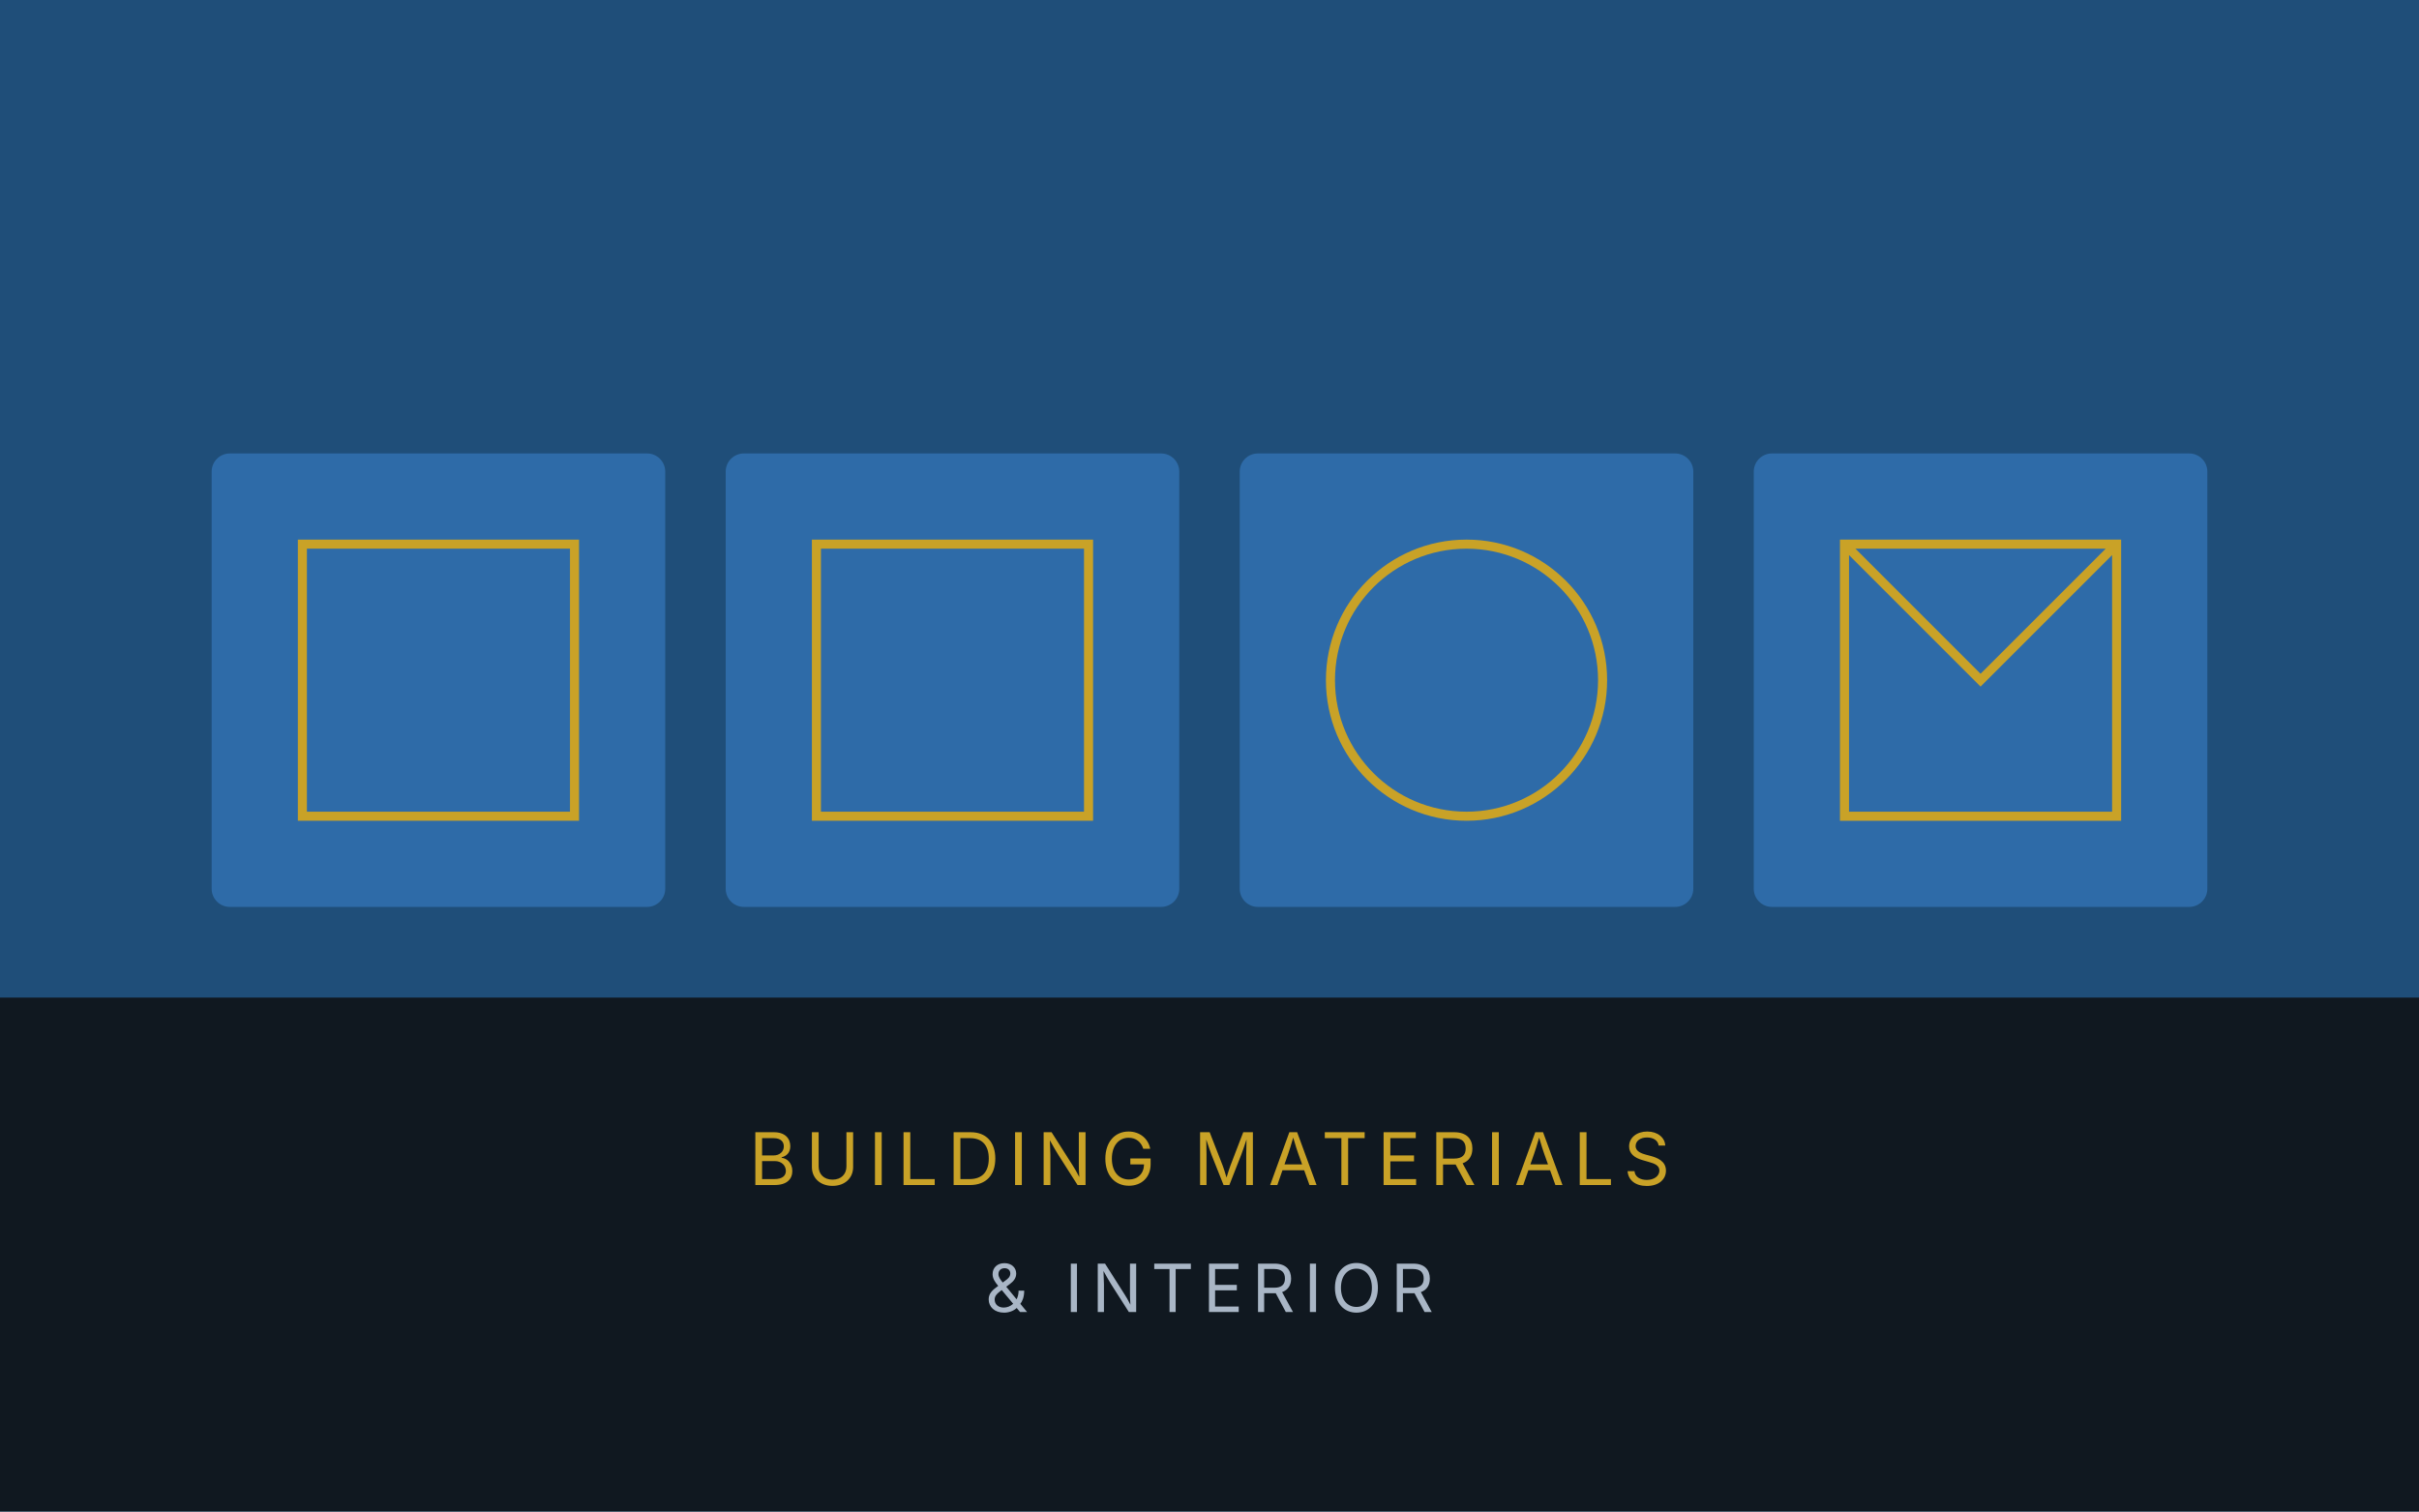
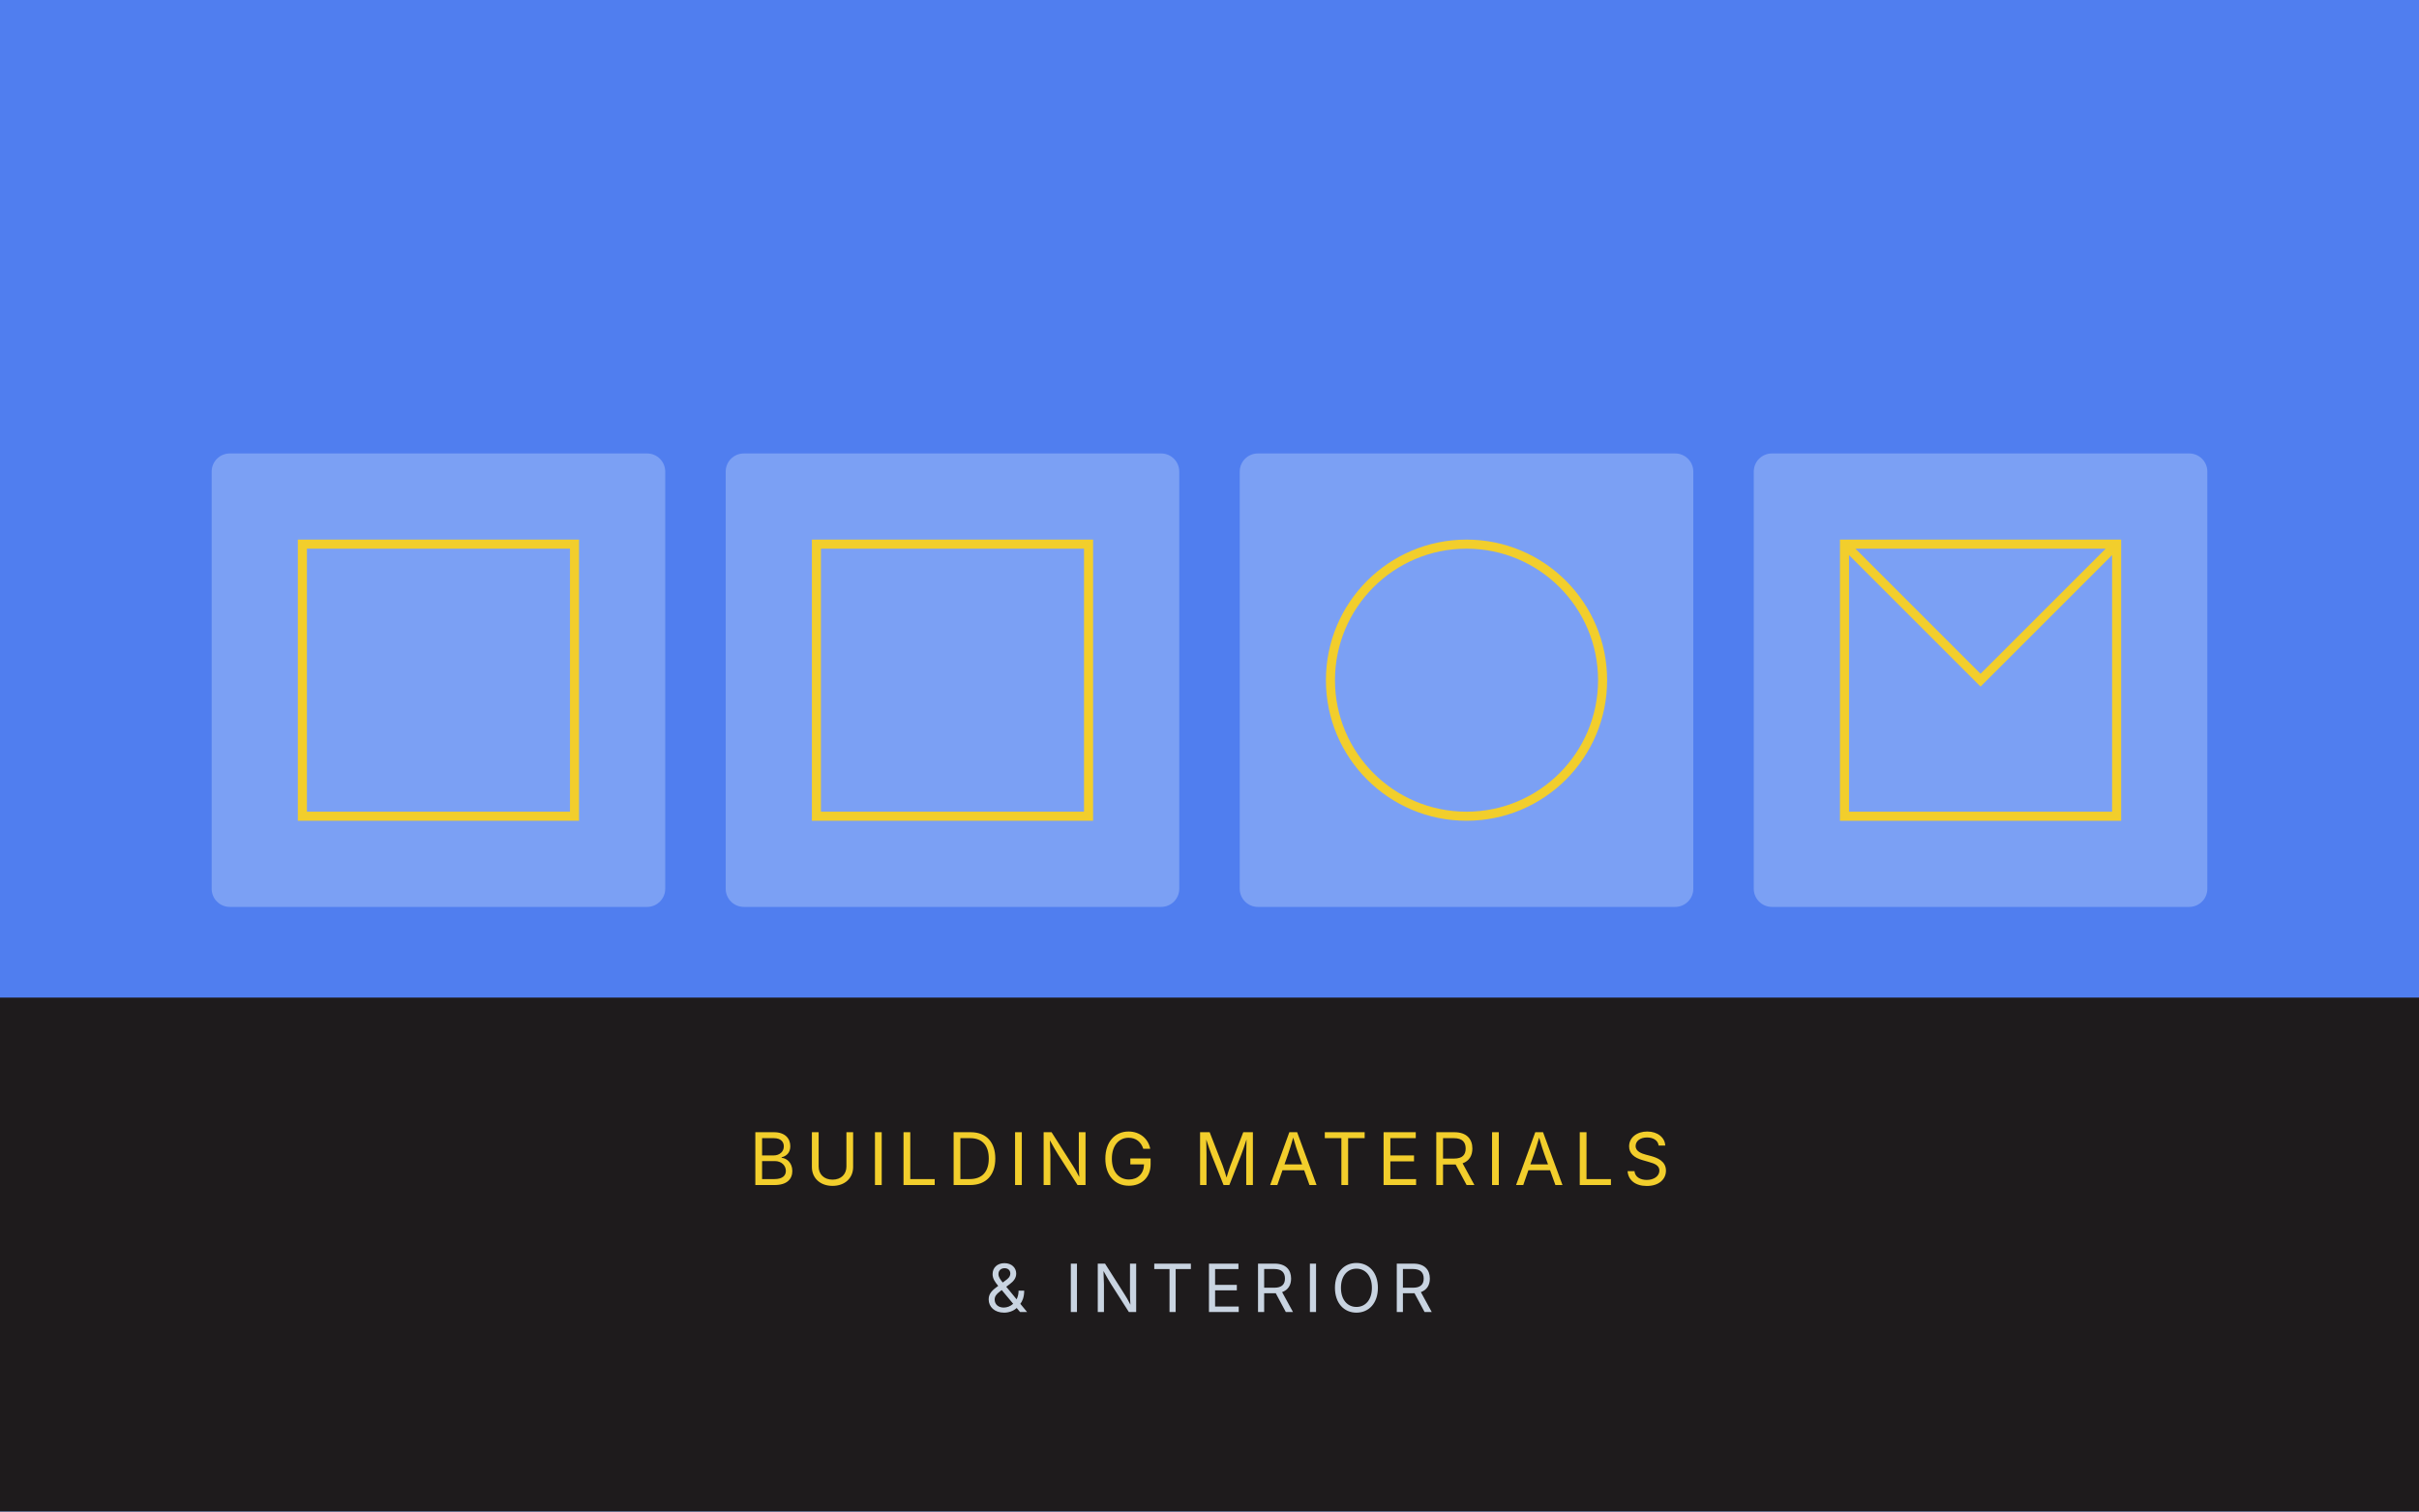
<svg xmlns="http://www.w3.org/2000/svg" width="800" height="500" viewBox="0 0 800 500" role="img" aria-label="Building materials and interior products">
-   <rect width="800" height="500" fill="#1F4E79" />
-   <g fill="#2E6BA8">
+   <rect width="800" height="500" fill="#507EEF" />
+   <g fill="#7BA0F4">
    <rect x="70" y="150" width="150" height="150" rx="6" />
    <rect x="240" y="150" width="150" height="150" rx="6" />
    <rect x="410" y="150" width="150" height="150" rx="6" />
    <rect x="580" y="150" width="150" height="150" rx="6" />
  </g>
-   <g stroke="#C9A227" stroke-width="3" fill="none">
+   <g stroke="#F2CE2C" stroke-width="3" fill="none">
    <rect x="100" y="180" width="90" height="90" />
    <rect x="270" y="180" width="90" height="90" />
    <circle cx="485" cy="225" r="45" />
    <path d="M610 180h90v90h-90z M610 180l45 45 45-45" />
  </g>
-   <rect y="330" width="800" height="170" fill="#101820" />
-   <text x="400" y="392" text-anchor="middle" font-family="Inter, Arial, sans-serif" font-size="24" fill="#C9A227" letter-spacing="3">BUILDING MATERIALS</text>
-   <text x="400" y="434" text-anchor="middle" font-family="Inter, Arial, sans-serif" font-size="22" fill="#A9B6C6" letter-spacing="3">&amp; INTERIOR</text>
+   <rect y="330" width="800" height="170" fill="#1E1B1C" />
+   <text x="400" y="392" text-anchor="middle" font-family="Inter, Arial, sans-serif" font-size="24" fill="#F2CE2C" letter-spacing="3">BUILDING MATERIALS</text>
+   <text x="400" y="434" text-anchor="middle" font-family="Inter, Arial, sans-serif" font-size="22" fill="#C9D4E1" letter-spacing="3">&amp; INTERIOR</text>
</svg>
